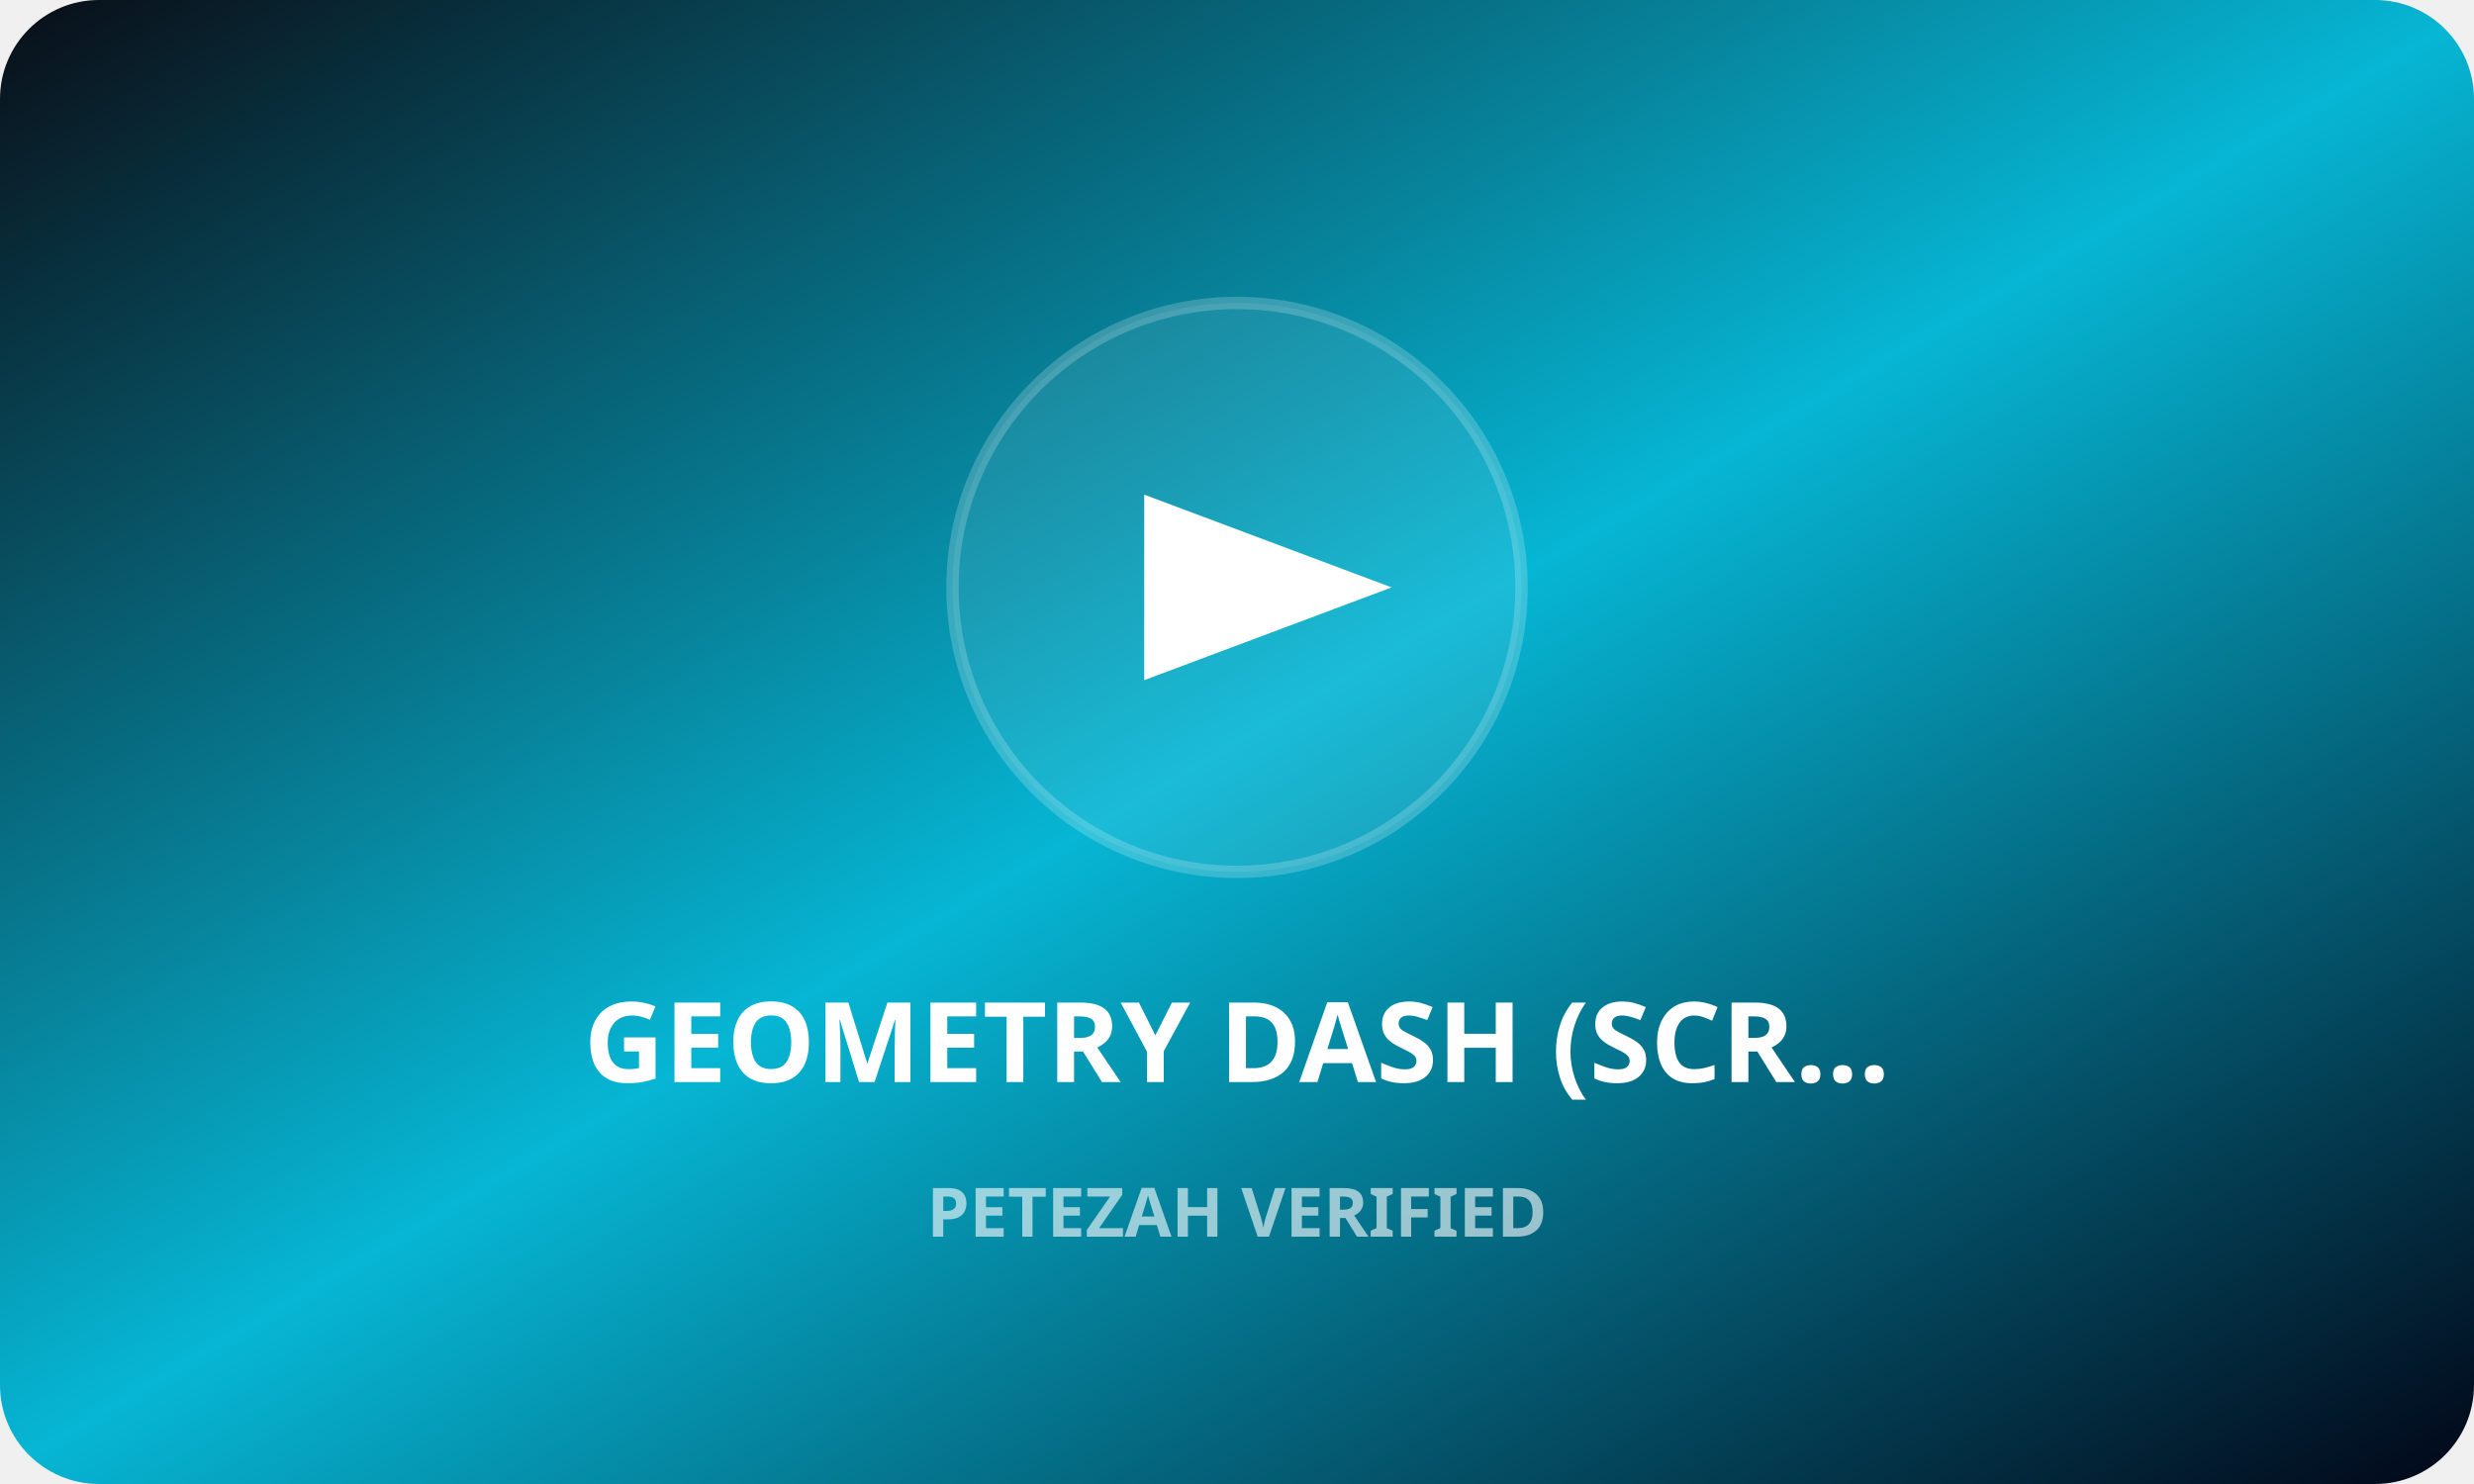
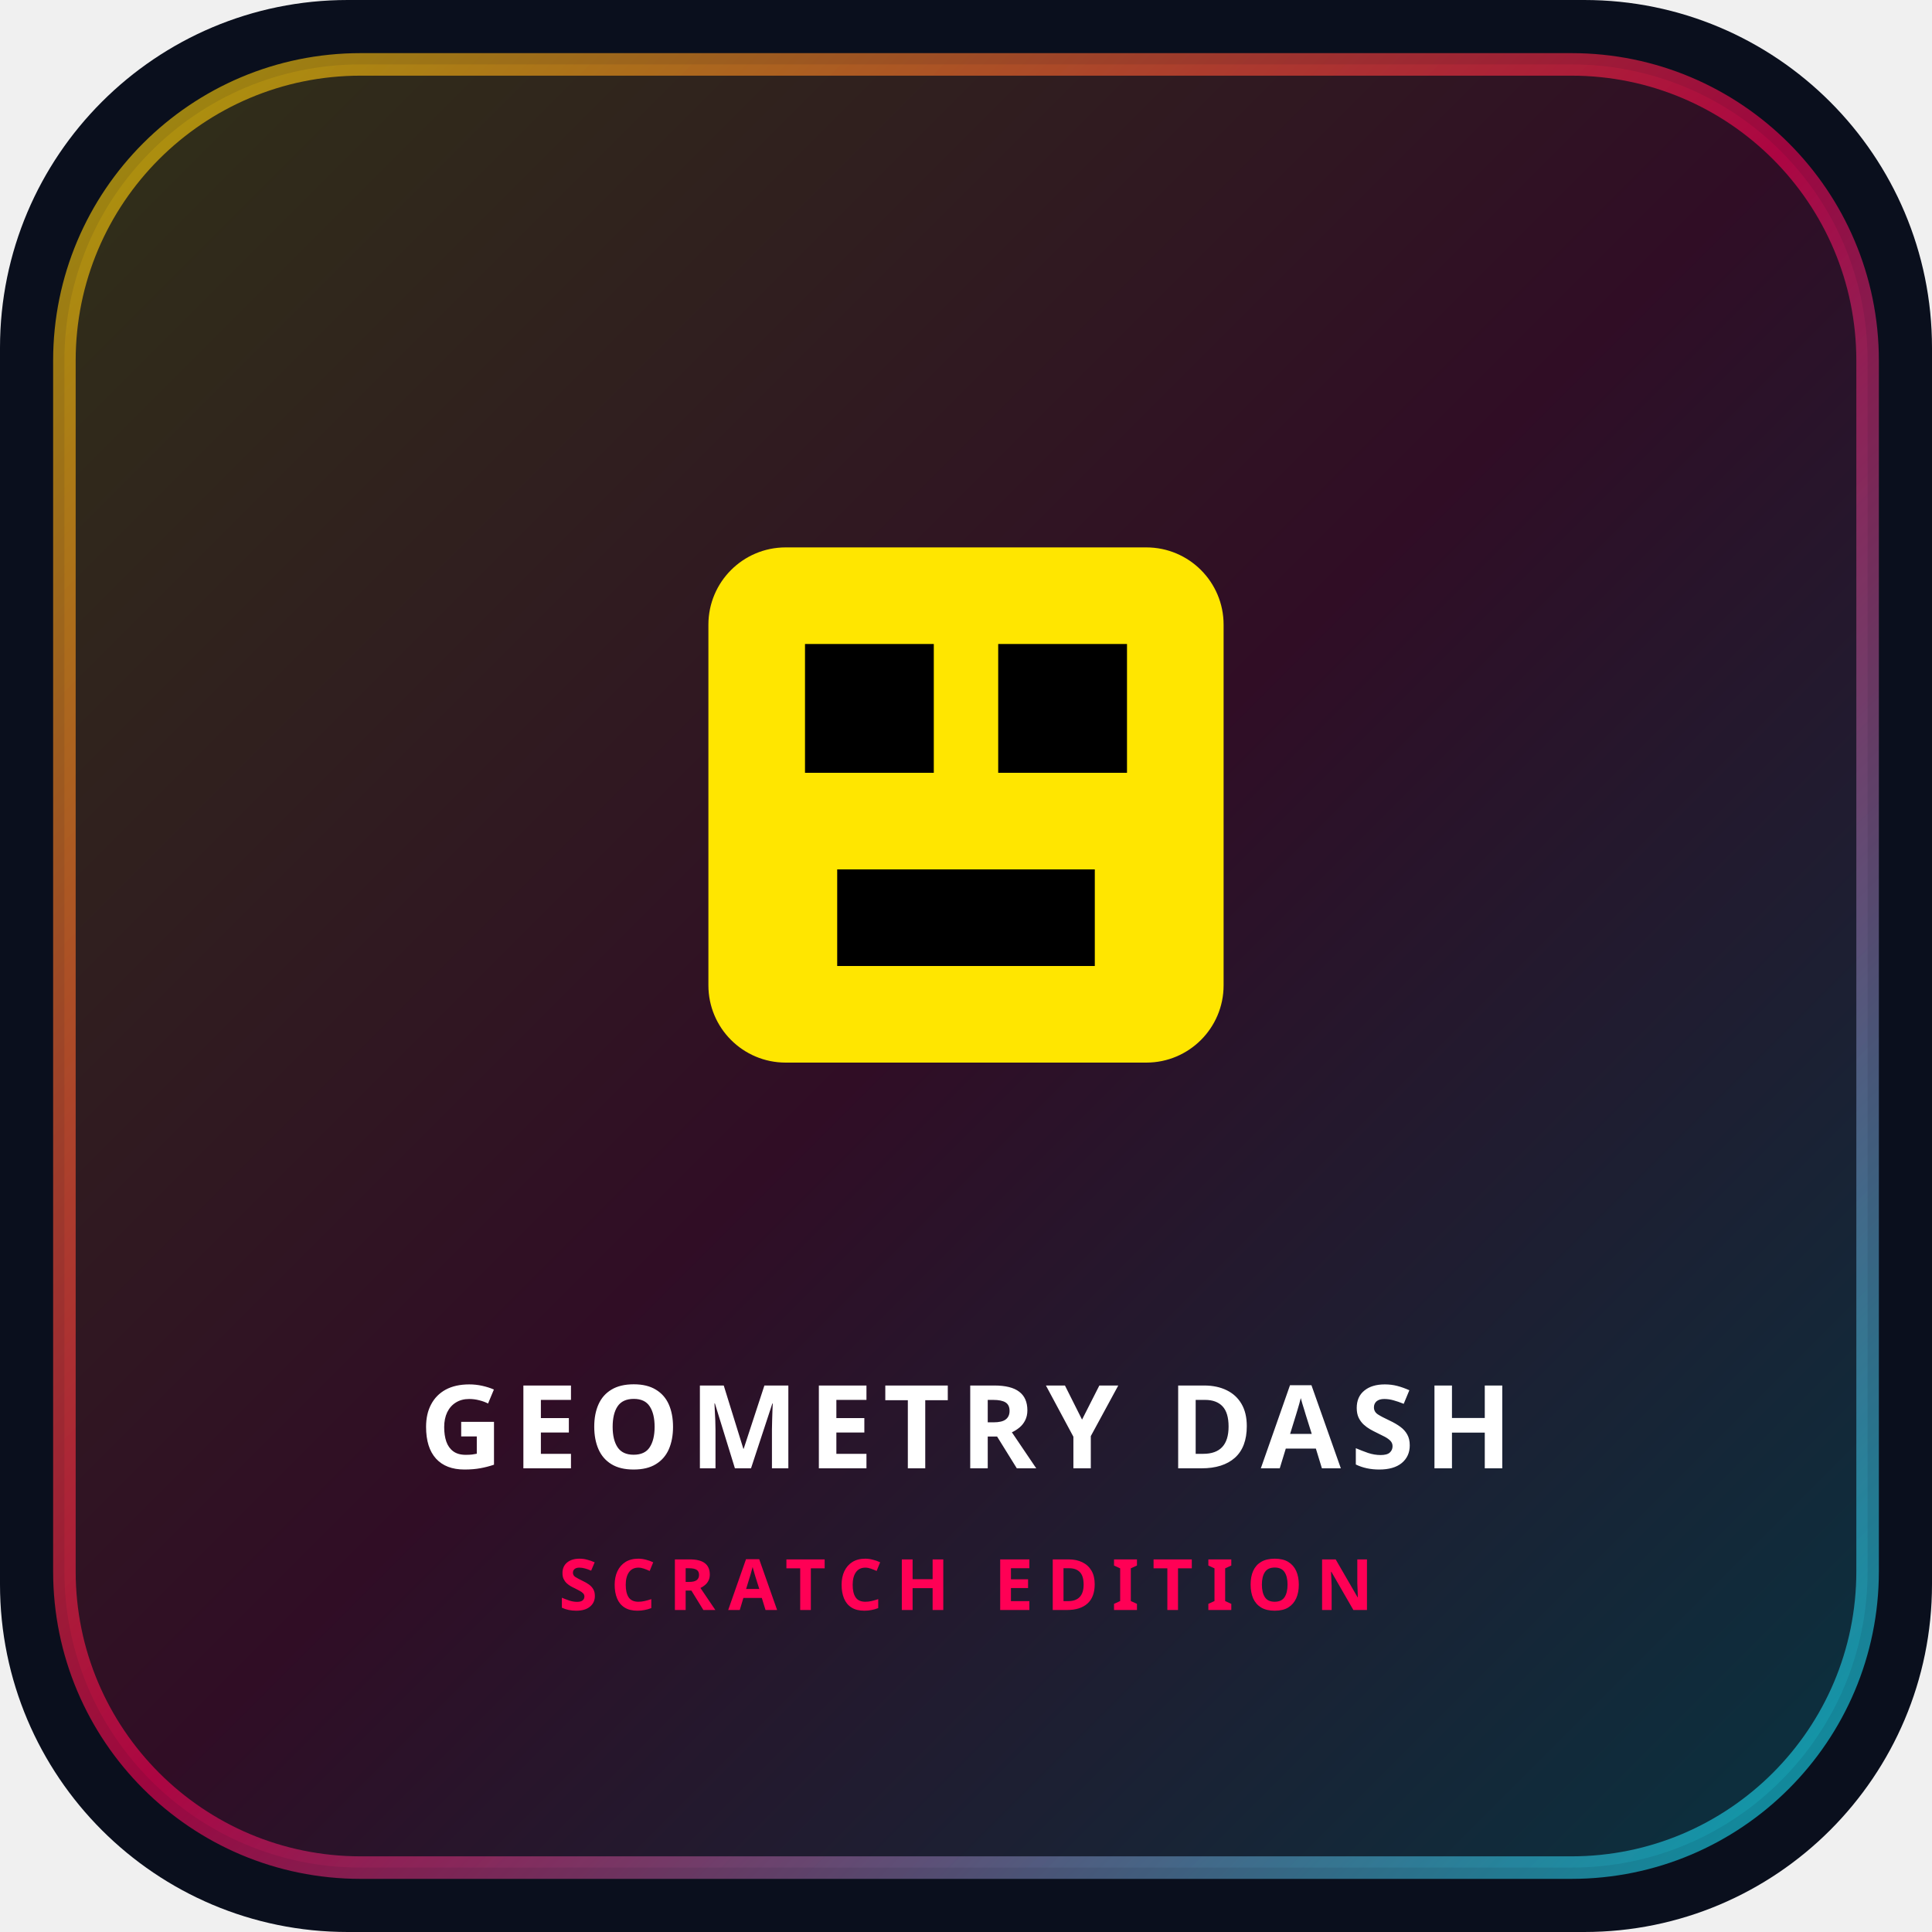
- <svg xmlns="http://www.w3.org/2000/svg" viewBox="0 0 400 240" width="100%" height="100%">
+ <svg xmlns="http://www.w3.org/2000/svg" viewBox="0 0 300 300" width="300" height="300">
  <defs>
-     <linearGradient id="g" x1="0%" y1="0%" x2="100%" y2="100%">
-       <stop offset="0%" stop-color="#090d16" />
-       <stop offset="50%" stop-color="#06b6d4" />
-       <stop offset="100%" stop-color="#020617" />
+     <linearGradient id="grad_geometry_dash_scratch_edition" x1="0%" y1="0%" x2="100%" y2="100%">
+       <stop offset="0%" stop-color="#FFE600" />
+       <stop offset="50%" stop-color="#FF0055" />
+       <stop offset="100%" stop-color="#00F0FF" />
    </linearGradient>
  </defs>
-   <rect width="400" height="240" rx="16" fill="url(#g)" />
-   <circle cx="200" cy="95" r="46" fill="rgba(255,255,255,0.08)" stroke="rgba(255,255,255,0.2)" stroke-width="2" />
-   <path d="M 185 80 L 225 95 L 185 110 Z" fill="#ffffff" />
-   <text x="200" y="175" font-family="system-ui, sans-serif" font-size="18" font-weight="800" fill="#ffffff" text-anchor="middle">GEOMETRY DASH (SCR...</text>
-   <text x="200" y="200" font-family="system-ui, sans-serif" font-size="11" font-weight="600" fill="rgba(255,255,255,0.6)" text-anchor="middle">PETEZAH VERIFIED</text>
+   <rect width="300" height="300" rx="54" fill="#0A0F1D" />
+   <rect x="10" y="10" width="280" height="280" rx="46" fill="url(#grad_geometry_dash_scratch_edition)" opacity="0.16" />
+   <rect x="10" y="10" width="280" height="280" rx="46" fill="none" stroke="url(#grad_geometry_dash_scratch_edition)" stroke-width="3.5" opacity="0.6" />
+   <g>
+     <rect x="110" y="85" width="80" height="80" rx="12" fill="#FFE600" />
+     <rect x="125" y="100" width="20" height="20" fill="#000" />
+     <rect x="155" y="100" width="20" height="20" fill="#000" />
+     <rect x="130" y="135" width="40" height="15" fill="#000" />
+   </g>
+   <text x="150" y="228" text-anchor="middle" fill="#FFFFFF" font-family="'Segoe UI', system-ui, -apple-system, sans-serif" font-size="18" font-weight="800" letter-spacing="1.5">GEOMETRY DASH</text>
+   <text x="150" y="250" text-anchor="middle" fill="#FF0055" font-family="'Segoe UI', system-ui, -apple-system, sans-serif" font-size="11" font-weight="700" letter-spacing="2">SCRATCH EDITION</text>
</svg>
